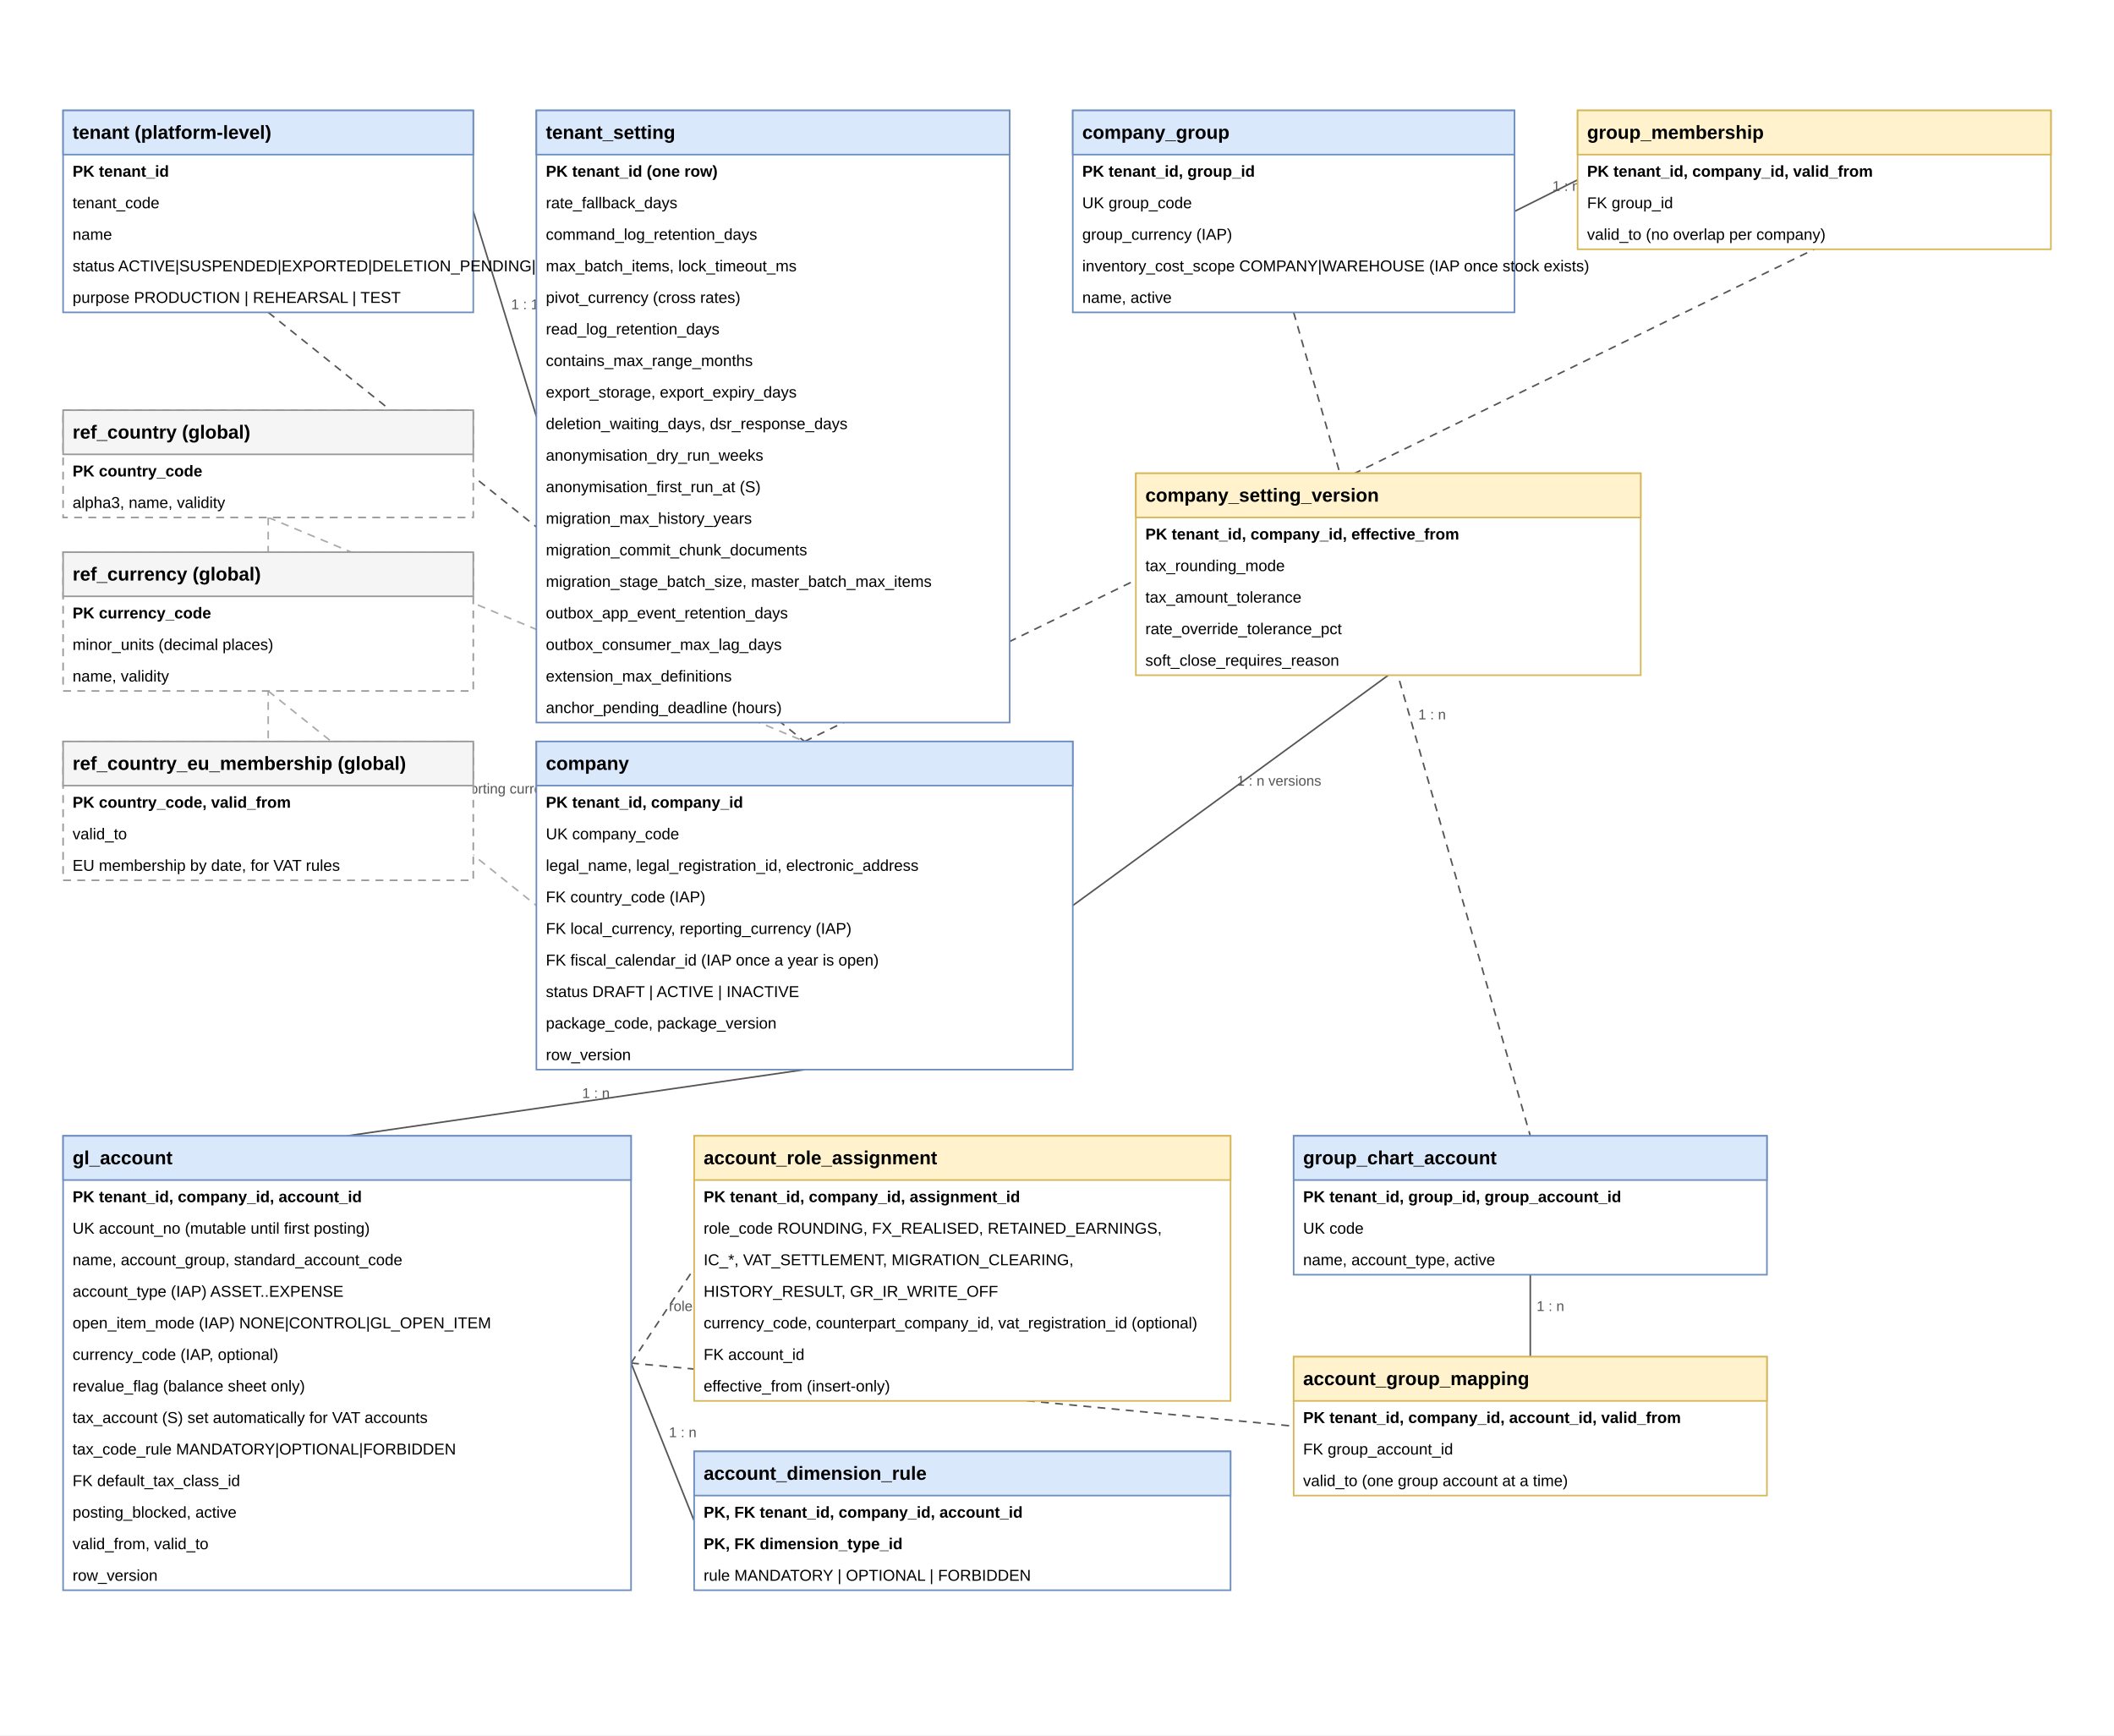
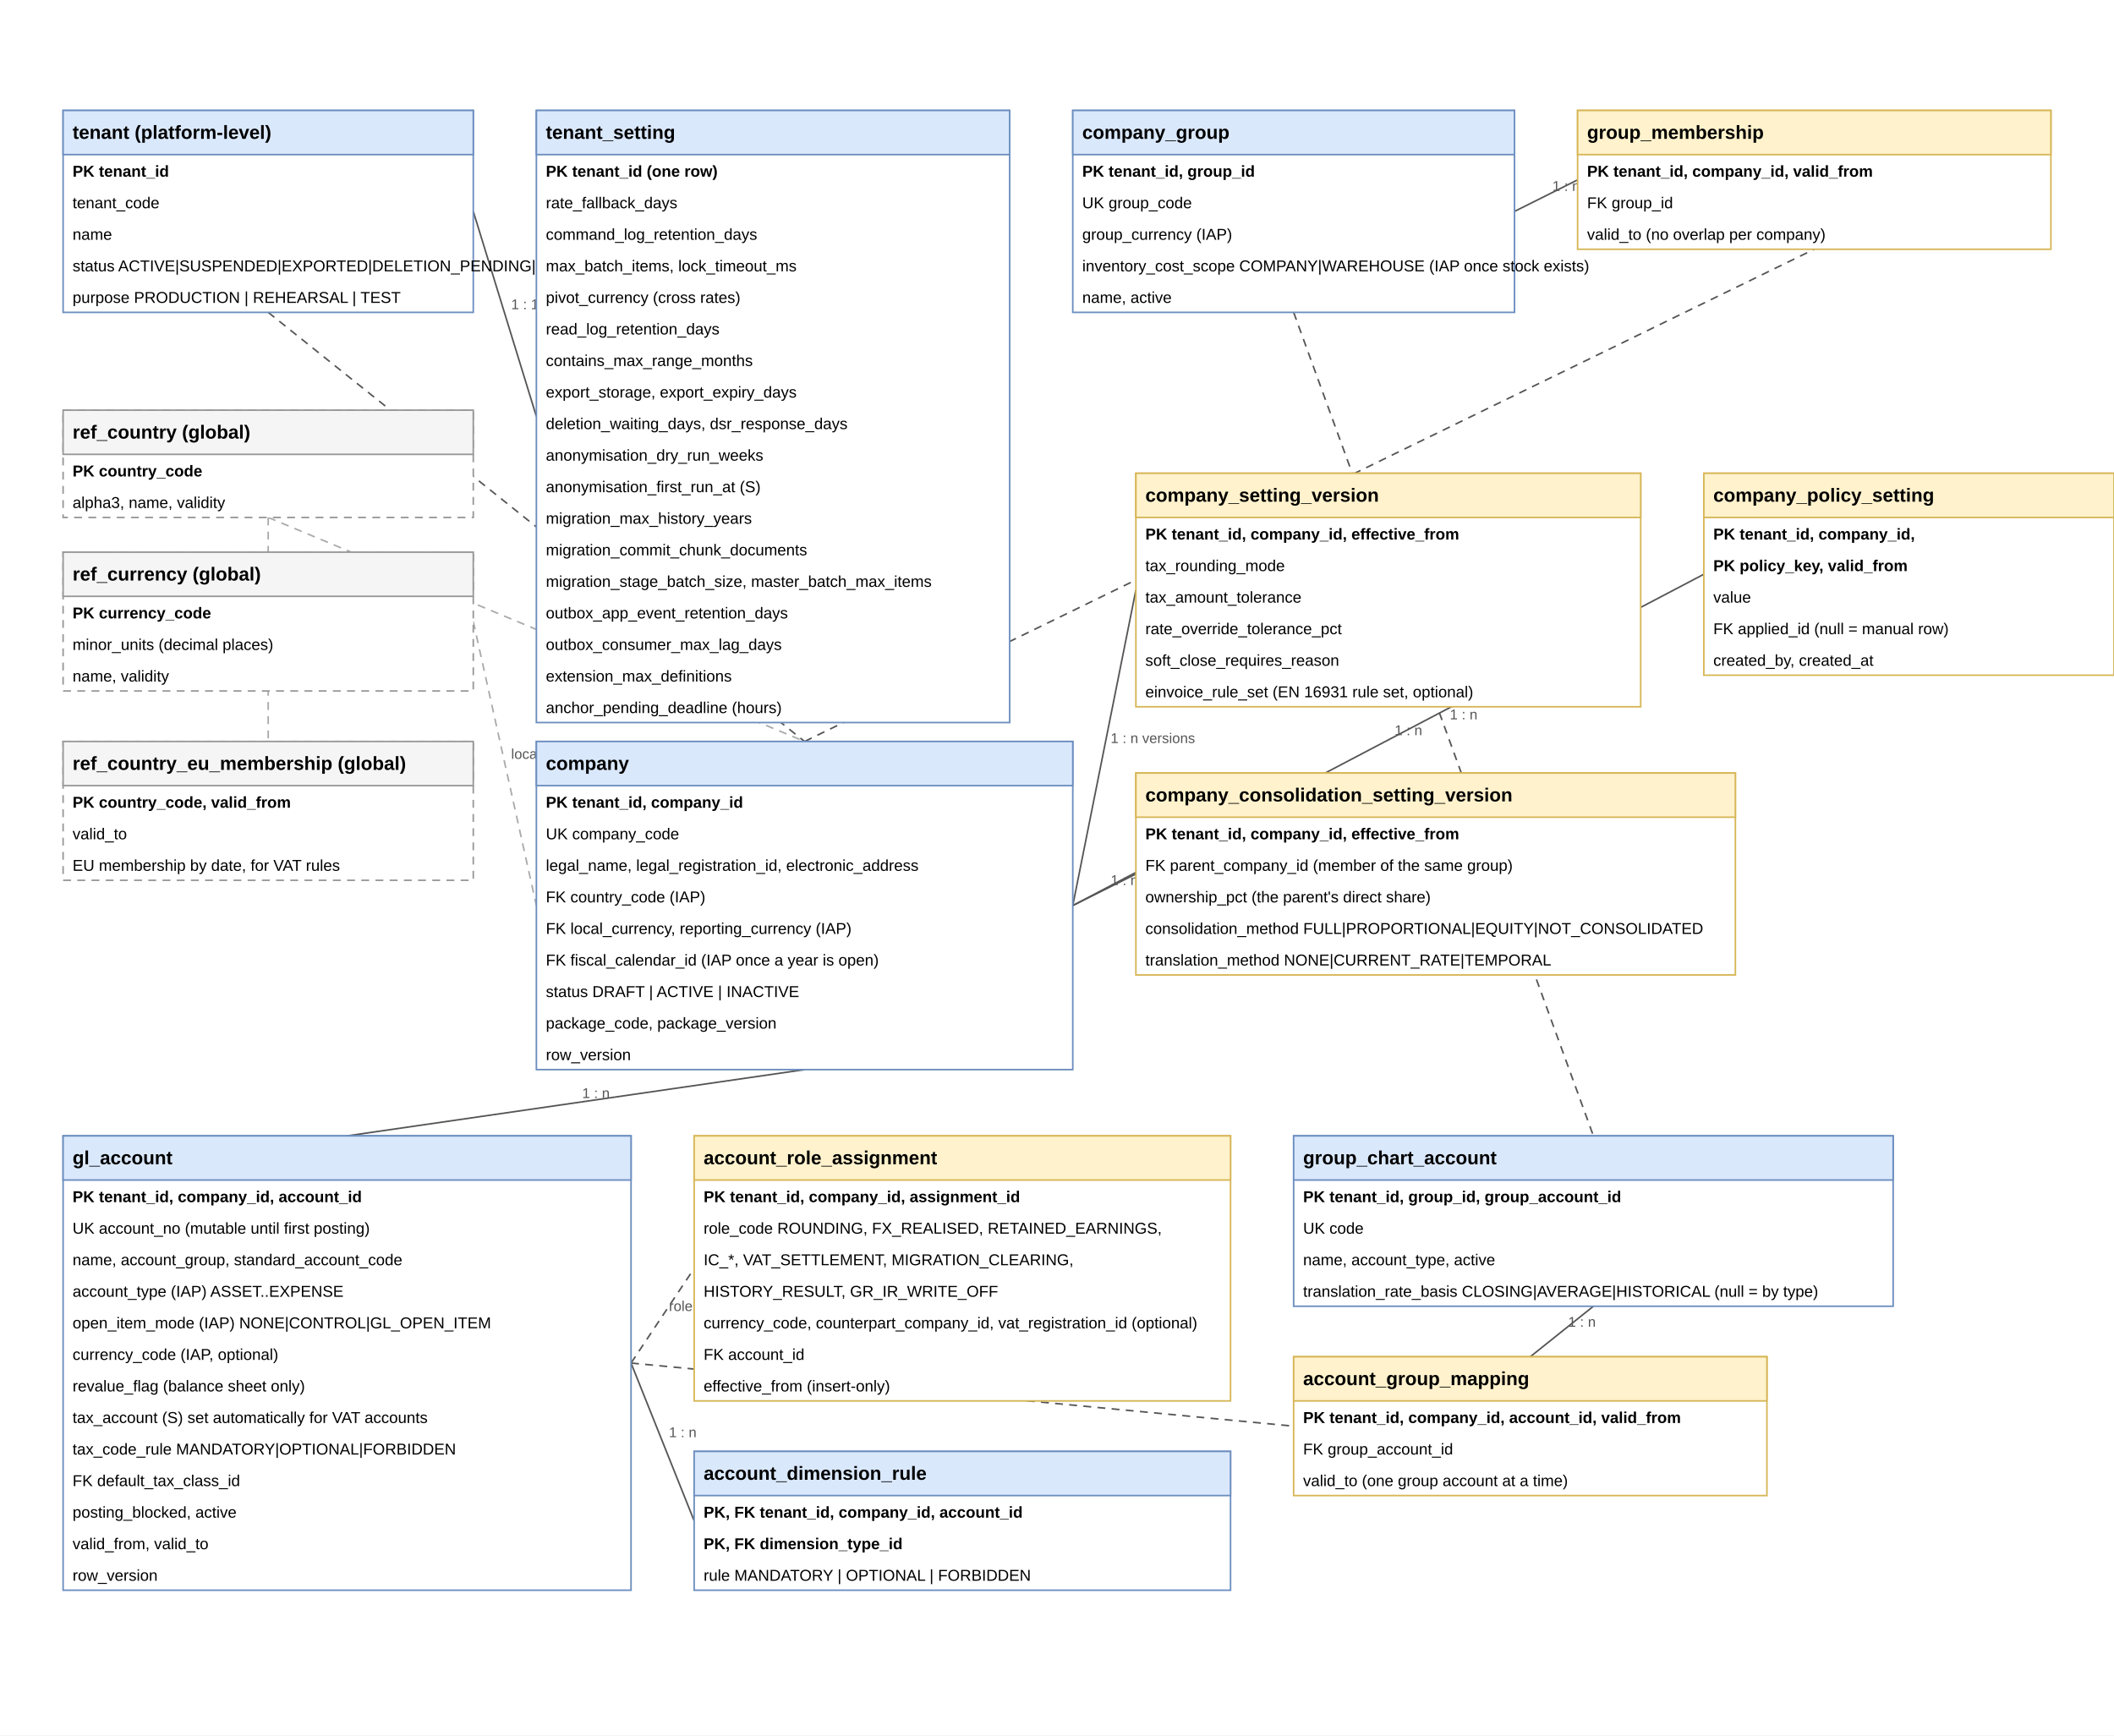
<svg xmlns="http://www.w3.org/2000/svg" viewBox="0 0 1340 1100" font-family="Arial, sans-serif">
  <rect width="1340" height="1100" fill="#fff" />
  <line x1="300" y1="134" x2="340" y2="264" stroke="#555" stroke-width="1" />
  <text x="324" y="196" font-size="9" fill="#555">1 : 1</text>
  <line x1="170" y1="198" x2="510" y2="470" stroke="#555" stroke-width="1" stroke-dasharray="5 4" />
  <text x="344" y="331" font-size="9" fill="#555">1 : n</text>
  <line x1="960" y1="134" x2="1000" y2="114" stroke="#555" stroke-width="1" />
  <text x="984" y="121" font-size="9" fill="#555">1 : n</text>
  <line x1="510" y1="470" x2="1150" y2="158" stroke="#555" stroke-width="1" stroke-dasharray="5 4" />
  <text x="834" y="311" font-size="9" fill="#555">member of one group at a time</text>
-   <line x1="680" y1="574" x2="880" y2="428" stroke="#555" stroke-width="1" />
-   <text x="784" y="498" font-size="9" fill="#555">1 : n versions</text>
+   <line x1="680" y1="574" x2="720" y2="374" stroke="#555" stroke-width="1" />
+   <text x="704" y="471" font-size="9" fill="#555">1 : n versions</text>
  <line x1="510" y1="678" x2="220" y2="720" stroke="#555" stroke-width="1" />
  <text x="369" y="696" font-size="9" fill="#555">1 : n</text>
  <line x1="400" y1="864" x2="440" y2="804" stroke="#555" stroke-width="1" stroke-dasharray="5 4" />
  <text x="424" y="831" font-size="9" fill="#555">role accounts</text>
  <line x1="400" y1="864" x2="440" y2="964" stroke="#555" stroke-width="1" />
  <text x="424" y="911" font-size="9" fill="#555">1 : n</text>
-   <line x1="820" y1="198" x2="970" y2="720" stroke="#555" stroke-width="1" stroke-dasharray="5 4" />
-   <text x="899" y="456" font-size="9" fill="#555">1 : n</text>
-   <line x1="970" y1="808" x2="970" y2="860" stroke="#555" stroke-width="1" />
-   <text x="974" y="831" font-size="9" fill="#555">1 : n</text>
+   <line x1="820" y1="198" x2="1010" y2="720" stroke="#555" stroke-width="1" stroke-dasharray="5 4" />
+   <text x="919" y="456" font-size="9" fill="#555">1 : n</text>
+   <line x1="1010" y1="828" x2="970" y2="860" stroke="#555" stroke-width="1" />
+   <text x="994" y="841" font-size="9" fill="#555">1 : n</text>
  <line x1="400" y1="864" x2="820" y2="904" stroke="#555" stroke-width="1" stroke-dasharray="5 4" />
  <text x="614" y="881" font-size="9" fill="#555">mapped account</text>
  <line x1="170" y1="328" x2="170" y2="470" stroke="#aaa" stroke-width="1" stroke-dasharray="5 4" />
  <text x="174" y="396" font-size="9" fill="#555">membership over time</text>
  <line x1="170" y1="328" x2="510" y2="470" stroke="#aaa" stroke-width="1" stroke-dasharray="5 4" />
  <text x="344" y="396" font-size="9" fill="#555">country</text>
-   <line x1="170" y1="438" x2="340" y2="574" stroke="#aaa" stroke-width="1" stroke-dasharray="5 4" />
-   <text x="259" y="503" font-size="9" fill="#555">local / reporting currency</text>
+   <line x1="300" y1="394" x2="340" y2="574" stroke="#aaa" stroke-width="1" stroke-dasharray="5 4" />
+   <text x="324" y="481" font-size="9" fill="#555">local / reporting currency</text>
+   <line x1="680" y1="574" x2="720" y2="554" stroke="#555" stroke-width="1" />
+   <text x="704" y="561" font-size="9" fill="#555">1 : n versions</text>
+   <line x1="680" y1="574" x2="1080" y2="364" stroke="#555" stroke-width="1" />
+   <text x="884" y="466" font-size="9" fill="#555">1 : n</text>
  <rect x="40" y="70" width="260" height="128" fill="#fff" stroke="#6c8ebf" />
  <rect x="40" y="70" width="260" height="28" fill="#dae8fc" stroke="#6c8ebf" />
  <text x="46" y="88" font-size="12" font-weight="bold">tenant  (platform-level)</text>
  <text x="46" y="112" font-size="10" font-weight="bold">PK  tenant_id</text>
  <text x="46" y="132" font-size="10">tenant_code</text>
  <text x="46" y="152" font-size="10">name</text>
  <text x="46" y="172" font-size="10">status  ACTIVE|SUSPENDED|EXPORTED|DELETION_PENDING|DELETED</text>
  <text x="46" y="192" font-size="10">purpose  PRODUCTION | REHEARSAL | TEST</text>
  <rect x="340" y="70" width="300" height="388" fill="#fff" stroke="#6c8ebf" />
  <rect x="340" y="70" width="300" height="28" fill="#dae8fc" stroke="#6c8ebf" />
  <text x="346" y="88" font-size="12" font-weight="bold">tenant_setting</text>
  <text x="346" y="112" font-size="10" font-weight="bold">PK  tenant_id  (one row)</text>
  <text x="346" y="132" font-size="10">rate_fallback_days</text>
  <text x="346" y="152" font-size="10">command_log_retention_days</text>
  <text x="346" y="172" font-size="10">max_batch_items, lock_timeout_ms</text>
  <text x="346" y="192" font-size="10">pivot_currency  (cross rates)</text>
  <text x="346" y="212" font-size="10">read_log_retention_days</text>
  <text x="346" y="232" font-size="10">contains_max_range_months</text>
  <text x="346" y="252" font-size="10">export_storage, export_expiry_days</text>
  <text x="346" y="272" font-size="10">deletion_waiting_days, dsr_response_days</text>
  <text x="346" y="292" font-size="10">anonymisation_dry_run_weeks</text>
  <text x="346" y="312" font-size="10">anonymisation_first_run_at  (S)</text>
  <text x="346" y="332" font-size="10">migration_max_history_years</text>
  <text x="346" y="352" font-size="10">migration_commit_chunk_documents</text>
  <text x="346" y="372" font-size="10">migration_stage_batch_size, master_batch_max_items</text>
  <text x="346" y="392" font-size="10">outbox_app_event_retention_days</text>
  <text x="346" y="412" font-size="10">outbox_consumer_max_lag_days</text>
  <text x="346" y="432" font-size="10">extension_max_definitions</text>
  <text x="346" y="452" font-size="10">anchor_pending_deadline  (hours)</text>
  <rect x="680" y="70" width="280" height="128" fill="#fff" stroke="#6c8ebf" />
  <rect x="680" y="70" width="280" height="28" fill="#dae8fc" stroke="#6c8ebf" />
  <text x="686" y="88" font-size="12" font-weight="bold">company_group</text>
  <text x="686" y="112" font-size="10" font-weight="bold">PK  tenant_id, group_id</text>
  <text x="686" y="132" font-size="10">UK group_code</text>
  <text x="686" y="152" font-size="10">group_currency  (IAP)</text>
  <text x="686" y="172" font-size="10">inventory_cost_scope  COMPANY|WAREHOUSE  (IAP once stock exists)</text>
  <text x="686" y="192" font-size="10">name, active</text>
  <rect x="1000" y="70" width="300" height="88" fill="#fff" stroke="#d6b656" />
  <rect x="1000" y="70" width="300" height="28" fill="#fff2cc" stroke="#d6b656" />
  <text x="1006" y="88" font-size="12" font-weight="bold">group_membership</text>
  <text x="1006" y="112" font-size="10" font-weight="bold">PK  tenant_id, company_id, valid_from</text>
  <text x="1006" y="132" font-size="10">FK group_id</text>
  <text x="1006" y="152" font-size="10">valid_to  (no overlap per company)</text>
  <rect x="40" y="260" width="260" height="68" fill="#fff" stroke="#999999" stroke-dasharray="5 4" />
  <rect x="40" y="260" width="260" height="28" fill="#f5f5f5" stroke="#999999" />
  <text x="46" y="278" font-size="12" font-weight="bold">ref_country  (global)</text>
  <text x="46" y="302" font-size="10" font-weight="bold">PK  country_code</text>
  <text x="46" y="322" font-size="10">alpha3, name, validity</text>
  <rect x="40" y="350" width="260" height="88" fill="#fff" stroke="#999999" stroke-dasharray="5 4" />
  <rect x="40" y="350" width="260" height="28" fill="#f5f5f5" stroke="#999999" />
  <text x="46" y="368" font-size="12" font-weight="bold">ref_currency  (global)</text>
  <text x="46" y="392" font-size="10" font-weight="bold">PK  currency_code</text>
  <text x="46" y="412" font-size="10">minor_units (decimal places)</text>
  <text x="46" y="432" font-size="10">name, validity</text>
  <rect x="340" y="470" width="340" height="208" fill="#fff" stroke="#6c8ebf" />
  <rect x="340" y="470" width="340" height="28" fill="#dae8fc" stroke="#6c8ebf" />
  <text x="346" y="488" font-size="12" font-weight="bold">company</text>
  <text x="346" y="512" font-size="10" font-weight="bold">PK  tenant_id, company_id</text>
  <text x="346" y="532" font-size="10">UK company_code</text>
  <text x="346" y="552" font-size="10">legal_name, legal_registration_id, electronic_address</text>
  <text x="346" y="572" font-size="10">FK country_code  (IAP)</text>
  <text x="346" y="592" font-size="10">FK local_currency, reporting_currency  (IAP)</text>
  <text x="346" y="612" font-size="10">FK fiscal_calendar_id  (IAP once a year is open)</text>
  <text x="346" y="632" font-size="10">status  DRAFT | ACTIVE | INACTIVE</text>
  <text x="346" y="652" font-size="10">package_code, package_version</text>
  <text x="346" y="672" font-size="10">row_version</text>
-   <rect x="720" y="300" width="320" height="128" fill="#fff" stroke="#d6b656" />
+   <rect x="720" y="300" width="320" height="148" fill="#fff" stroke="#d6b656" />
  <rect x="720" y="300" width="320" height="28" fill="#fff2cc" stroke="#d6b656" />
  <text x="726" y="318" font-size="12" font-weight="bold">company_setting_version</text>
  <text x="726" y="342" font-size="10" font-weight="bold">PK  tenant_id, company_id, effective_from</text>
  <text x="726" y="362" font-size="10">tax_rounding_mode</text>
  <text x="726" y="382" font-size="10">tax_amount_tolerance</text>
  <text x="726" y="402" font-size="10">rate_override_tolerance_pct</text>
  <text x="726" y="422" font-size="10">soft_close_requires_reason</text>
+   <text x="726" y="442" font-size="10">einvoice_rule_set  (EN 16931 rule set, optional)</text>
  <rect x="40" y="720" width="360" height="288" fill="#fff" stroke="#6c8ebf" />
  <rect x="40" y="720" width="360" height="28" fill="#dae8fc" stroke="#6c8ebf" />
  <text x="46" y="738" font-size="12" font-weight="bold">gl_account</text>
  <text x="46" y="762" font-size="10" font-weight="bold">PK  tenant_id, company_id, account_id</text>
  <text x="46" y="782" font-size="10">UK account_no  (mutable until first posting)</text>
  <text x="46" y="802" font-size="10">name, account_group, standard_account_code</text>
  <text x="46" y="822" font-size="10">account_type  (IAP)  ASSET..EXPENSE</text>
  <text x="46" y="842" font-size="10">open_item_mode  (IAP)  NONE|CONTROL|GL_OPEN_ITEM</text>
  <text x="46" y="862" font-size="10">currency_code  (IAP, optional)</text>
  <text x="46" y="882" font-size="10">revalue_flag  (balance sheet only)</text>
  <text x="46" y="902" font-size="10">tax_account  (S)  set automatically for VAT accounts</text>
  <text x="46" y="922" font-size="10">tax_code_rule  MANDATORY|OPTIONAL|FORBIDDEN</text>
  <text x="46" y="942" font-size="10">FK default_tax_class_id</text>
  <text x="46" y="962" font-size="10">posting_blocked, active</text>
  <text x="46" y="982" font-size="10">valid_from, valid_to</text>
  <text x="46" y="1002" font-size="10">row_version</text>
  <rect x="440" y="720" width="340" height="168" fill="#fff" stroke="#d6b656" />
  <rect x="440" y="720" width="340" height="28" fill="#fff2cc" stroke="#d6b656" />
  <text x="446" y="738" font-size="12" font-weight="bold">account_role_assignment</text>
  <text x="446" y="762" font-size="10" font-weight="bold">PK  tenant_id, company_id, assignment_id</text>
  <text x="446" y="782" font-size="10">role_code  ROUNDING, FX_REALISED, RETAINED_EARNINGS,</text>
  <text x="446" y="802" font-size="10">     IC_*, VAT_SETTLEMENT, MIGRATION_CLEARING,</text>
  <text x="446" y="822" font-size="10">     HISTORY_RESULT, GR_IR_WRITE_OFF</text>
  <text x="446" y="842" font-size="10">currency_code, counterpart_company_id, vat_registration_id  (optional)</text>
  <text x="446" y="862" font-size="10">FK account_id</text>
  <text x="446" y="882" font-size="10">effective_from  (insert-only)</text>
  <rect x="440" y="920" width="340" height="88" fill="#fff" stroke="#6c8ebf" />
  <rect x="440" y="920" width="340" height="28" fill="#dae8fc" stroke="#6c8ebf" />
  <text x="446" y="938" font-size="12" font-weight="bold">account_dimension_rule</text>
  <text x="446" y="962" font-size="10" font-weight="bold">PK, FK  tenant_id, company_id, account_id</text>
  <text x="446" y="982" font-size="10" font-weight="bold">PK, FK  dimension_type_id</text>
  <text x="446" y="1002" font-size="10">rule  MANDATORY | OPTIONAL | FORBIDDEN</text>
-   <rect x="820" y="720" width="300" height="88" fill="#fff" stroke="#6c8ebf" />
-   <rect x="820" y="720" width="300" height="28" fill="#dae8fc" stroke="#6c8ebf" />
+   <rect x="820" y="720" width="380" height="108" fill="#fff" stroke="#6c8ebf" />
+   <rect x="820" y="720" width="380" height="28" fill="#dae8fc" stroke="#6c8ebf" />
  <text x="826" y="738" font-size="12" font-weight="bold">group_chart_account</text>
  <text x="826" y="762" font-size="10" font-weight="bold">PK  tenant_id, group_id, group_account_id</text>
  <text x="826" y="782" font-size="10">UK code</text>
  <text x="826" y="802" font-size="10">name, account_type, active</text>
+   <text x="826" y="822" font-size="10">translation_rate_basis  CLOSING|AVERAGE|HISTORICAL  (null = by type)</text>
  <rect x="820" y="860" width="300" height="88" fill="#fff" stroke="#d6b656" />
  <rect x="820" y="860" width="300" height="28" fill="#fff2cc" stroke="#d6b656" />
  <text x="826" y="878" font-size="12" font-weight="bold">account_group_mapping</text>
  <text x="826" y="902" font-size="10" font-weight="bold">PK  tenant_id, company_id, account_id, valid_from</text>
  <text x="826" y="922" font-size="10">FK group_account_id</text>
  <text x="826" y="942" font-size="10">valid_to  (one group account at a time)</text>
  <rect x="40" y="470" width="260" height="88" fill="#fff" stroke="#999999" stroke-dasharray="5 4" />
  <rect x="40" y="470" width="260" height="28" fill="#f5f5f5" stroke="#999999" />
  <text x="46" y="488" font-size="12" font-weight="bold">ref_country_eu_membership  (global)</text>
  <text x="46" y="512" font-size="10" font-weight="bold">PK  country_code, valid_from</text>
  <text x="46" y="532" font-size="10">valid_to</text>
  <text x="46" y="552" font-size="10">EU membership by date, for VAT rules</text>
+   <rect x="720" y="490" width="380" height="128" fill="#fff" stroke="#d6b656" />
+   <rect x="720" y="490" width="380" height="28" fill="#fff2cc" stroke="#d6b656" />
+   <text x="726" y="508" font-size="12" font-weight="bold">company_consolidation_setting_version</text>
+   <text x="726" y="532" font-size="10" font-weight="bold">PK  tenant_id, company_id, effective_from</text>
+   <text x="726" y="552" font-size="10">FK parent_company_id  (member of the same group)</text>
+   <text x="726" y="572" font-size="10">ownership_pct  (the parent's direct share)</text>
+   <text x="726" y="592" font-size="10">consolidation_method  FULL|PROPORTIONAL|EQUITY|NOT_CONSOLIDATED</text>
+   <text x="726" y="612" font-size="10">translation_method  NONE|CURRENT_RATE|TEMPORAL</text>
+   <rect x="1080" y="300" width="260" height="128" fill="#fff" stroke="#d6b656" />
+   <rect x="1080" y="300" width="260" height="28" fill="#fff2cc" stroke="#d6b656" />
+   <text x="1086" y="318" font-size="12" font-weight="bold">company_policy_setting</text>
+   <text x="1086" y="342" font-size="10" font-weight="bold">PK  tenant_id, company_id,</text>
+   <text x="1086" y="362" font-size="10" font-weight="bold">PK  policy_key, valid_from</text>
+   <text x="1086" y="382" font-size="10">value</text>
+   <text x="1086" y="402" font-size="10">FK applied_id  (null = manual row)</text>
+   <text x="1086" y="422" font-size="10">created_by, created_at</text>
</svg>
